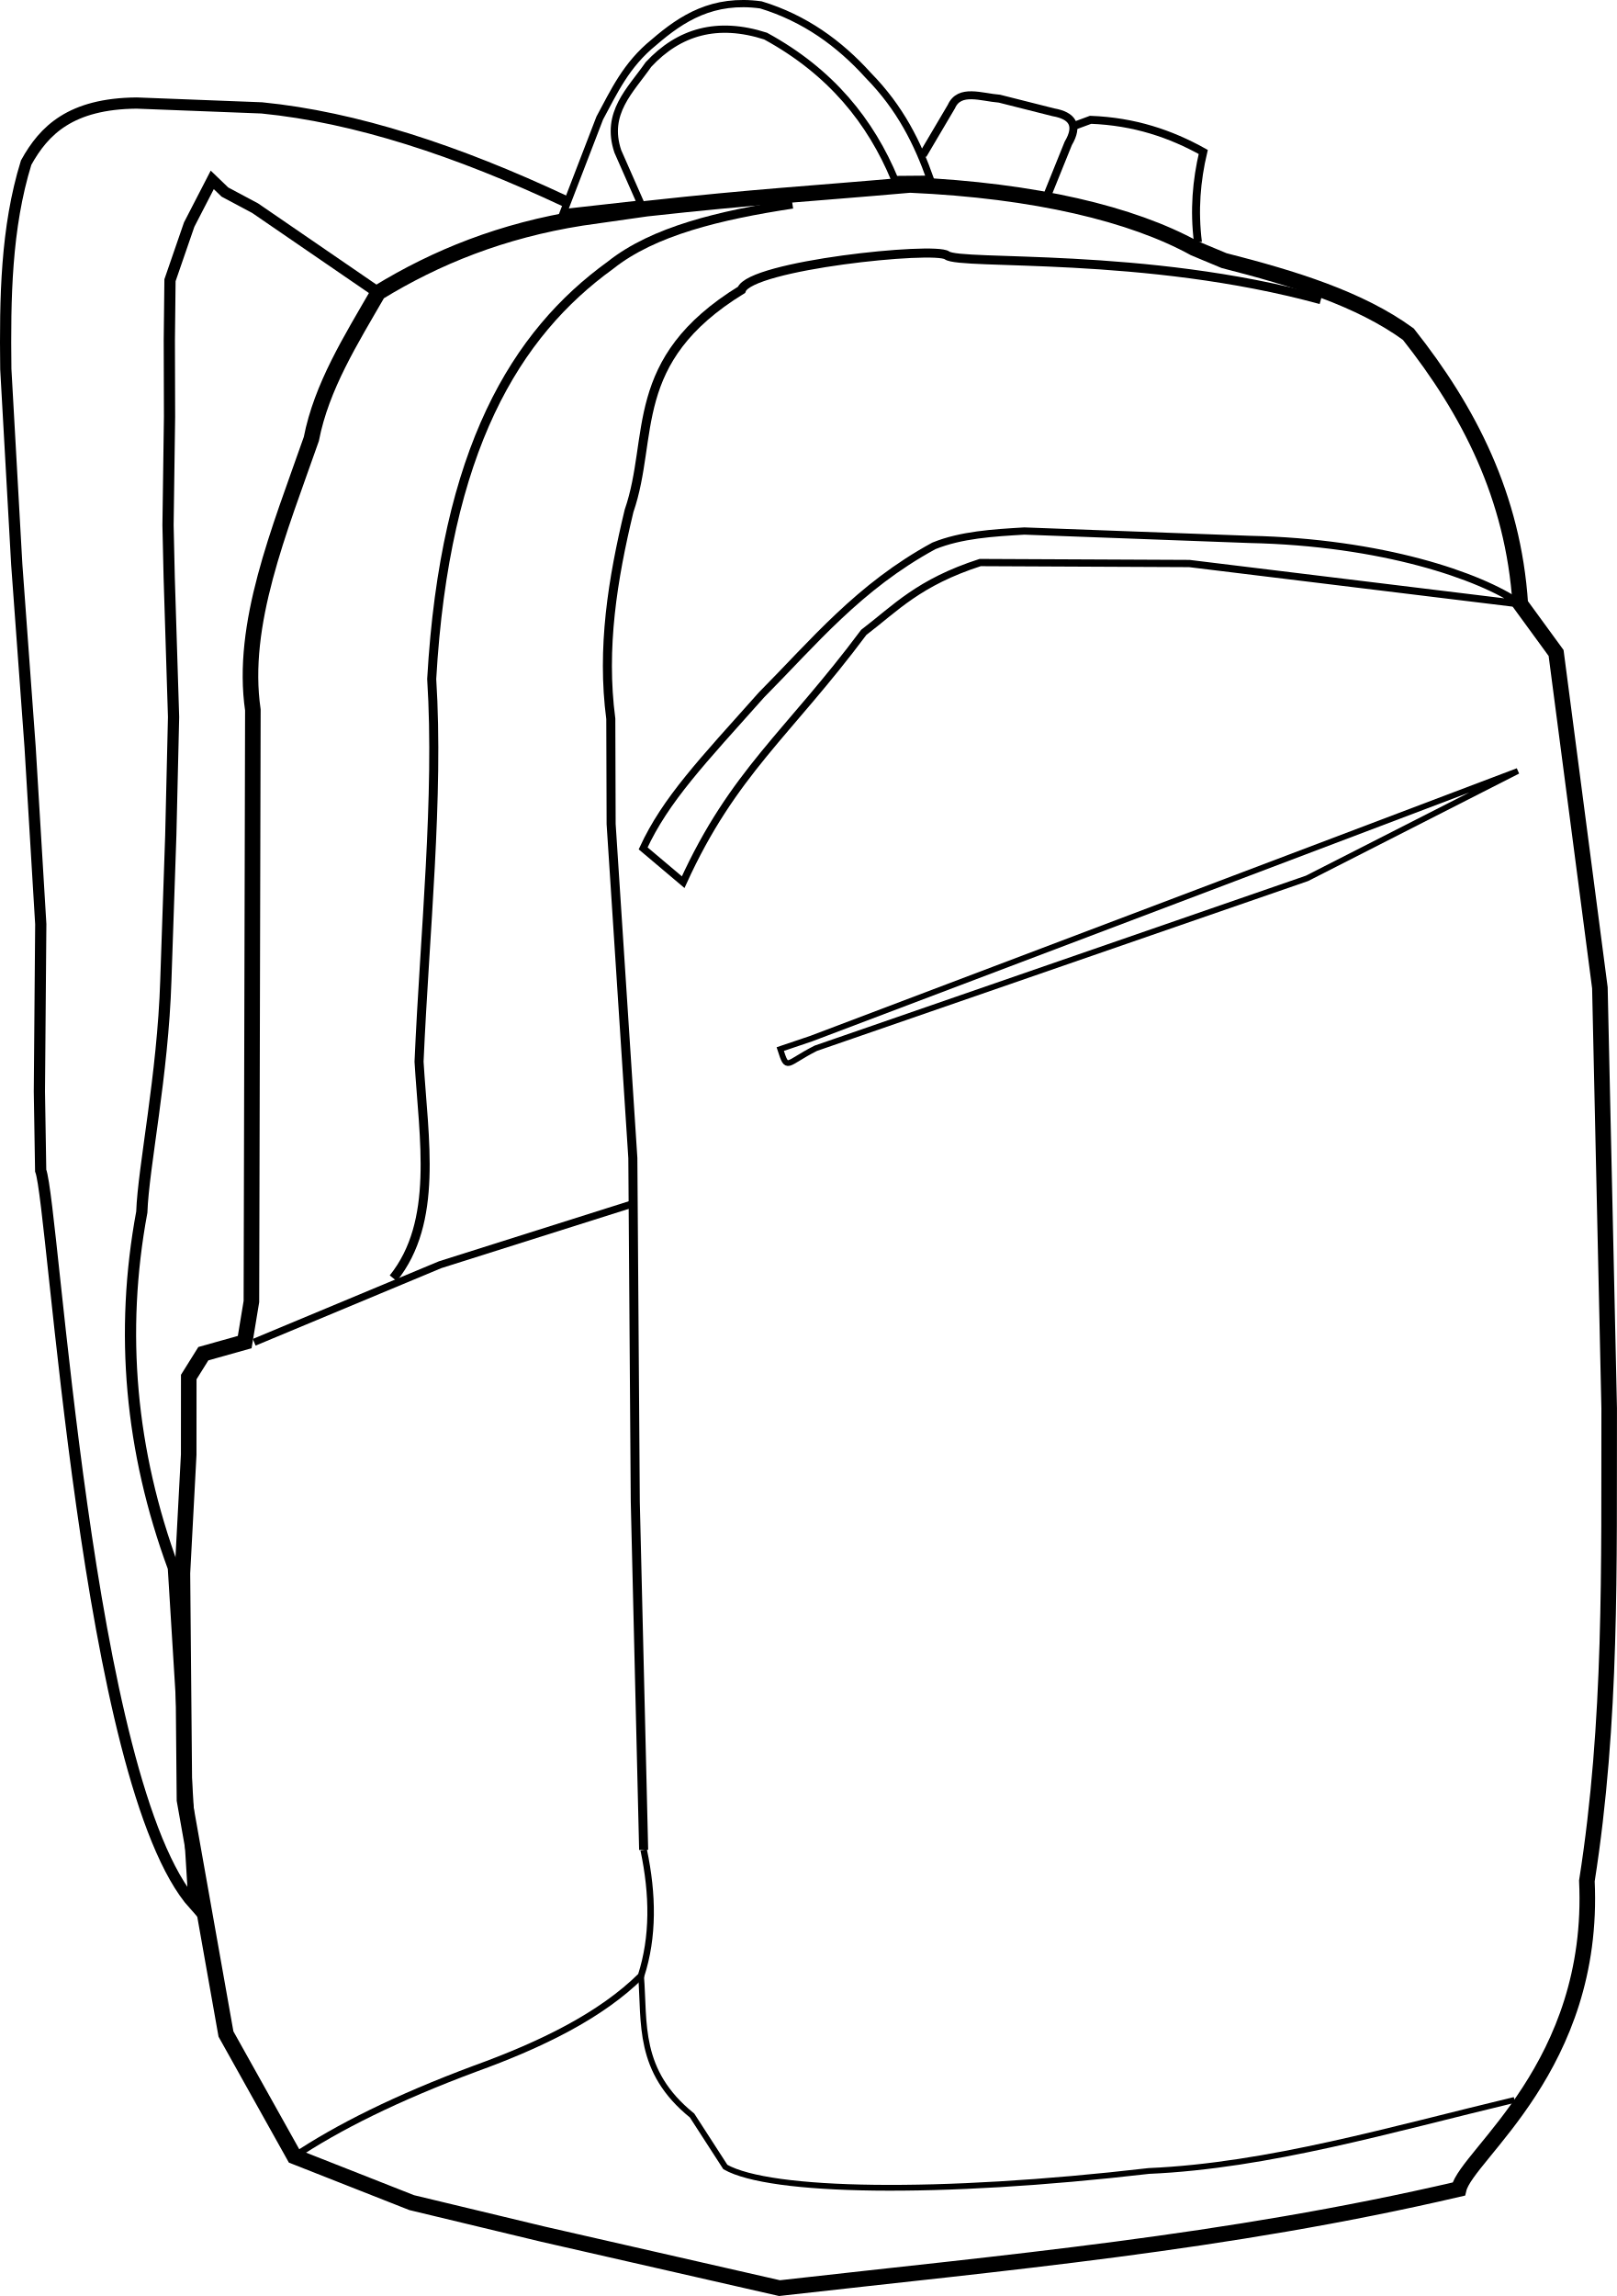
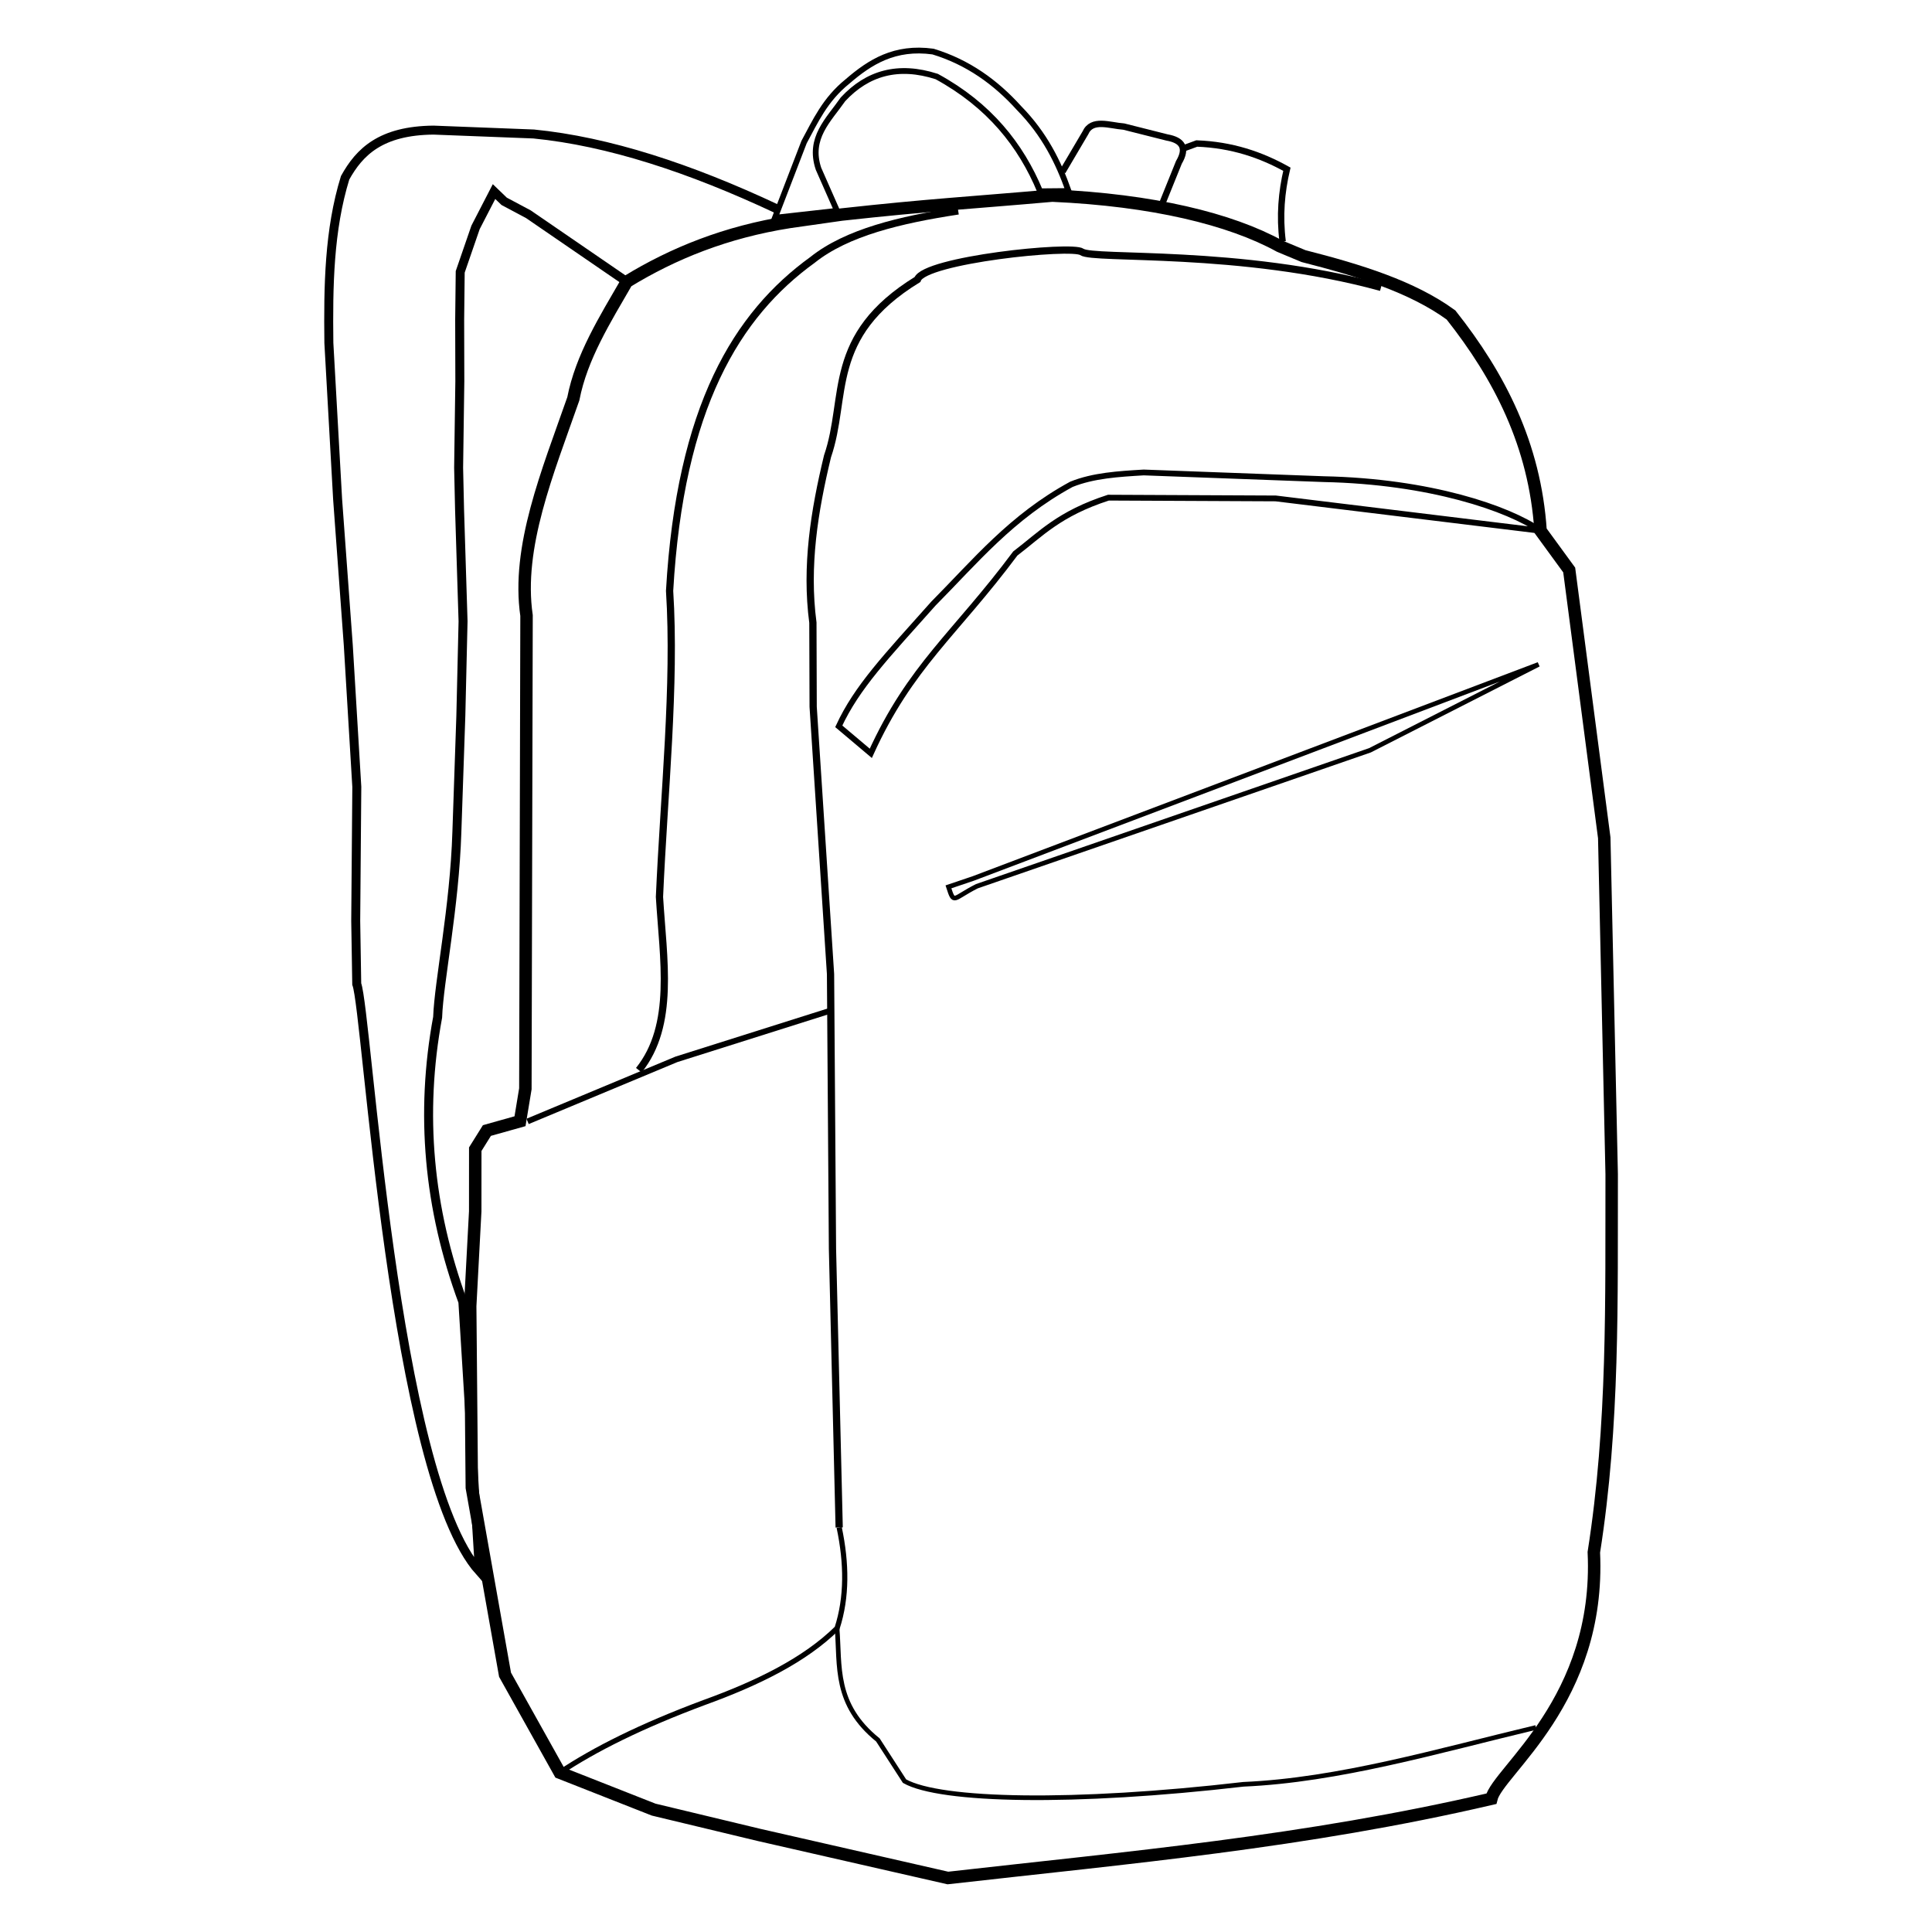
- <svg xmlns="http://www.w3.org/2000/svg" width="446.667" height="634.127" viewBox="0 0 118.181 167.779" version="1.1" id="svg5">
+ <svg xmlns="http://www.w3.org/2000/svg" width="405.228" height="405.228" viewBox="0 0 107.217 107.217" version="1.1" id="svg5">
  <defs id="defs2" />
-   <g id="layer2" style="display:inline" transform="translate(-75.7553,-10.14031)">
-     <path style="fill:none;stroke:#000000;stroke-width:1.138;stroke-linecap:butt;stroke-linejoin:miter;stroke-miterlimit:4;stroke-dasharray:none;stroke-opacity:1" d="m 132.728,177.344 c 16.374,-1.858 32.607,-3.27 49.645,-7.239 0.607,-2.535 10.002,-8.969 9.365,-22.518 1.839,-11.681 1.602,-23.088 1.63,-34.53 l -0.679,-30.735 -3.201,-24.465 -2.616,-3.586 c -0.518,-7.86 -3.764,-14.126 -8.181,-19.71 -3.563,-2.597 -8.405,-4.085 -13.472,-5.378 l -2.171,-0.905 c -4.525,-2.49 -11.622,-4.218 -20.782,-4.622 -7.537,0.665 -11.205,0.844 -19.259,1.732 l -4.739,0.675 c -5.815,0.916 -10.644,2.87 -14.872,5.459 -1.994,3.455 -4.141,6.864 -4.886,10.697 -2.356,6.734 -5.185,13.537 -4.273,19.8 l -0.107,43.23 -0.489,2.963 -3.024,0.849 -1.066,1.706 -0.004,5.672 -0.459,8.665 0.15,16.577 3.033,17.094 4.996,8.943 8.58,3.379 9.618,2.31 z" id="path870" />
-     <path style="fill:none;fill-opacity:1;stroke:#000000;stroke-width:0.423;stroke-linecap:butt;stroke-linejoin:miter;stroke-miterlimit:4;stroke-dasharray:none;stroke-opacity:1" d="m 186.69,66.479 -51.65,19.559 -2.258,0.763 c 0.532,1.642 0.364,1.071 2.596,-0.058 l 35.904,-12.417 z" id="path2980" />
-     <path style="fill:none;stroke:#000000;stroke-width:0.529;stroke-linecap:butt;stroke-linejoin:miter;stroke-miterlimit:4;stroke-dasharray:none;stroke-opacity:1" d="m 125.688,74.604 c 3.64,-8.005 7.692,-10.866 13.198,-18.253 2.33,-1.775 3.998,-3.645 8.508,-5.103 l 15.284,0.071 24.194,2.953 C 183.931,52.223 176.75,49.76 167.074,49.556 L 150.622,48.945 c -2.305,0.136 -4.61,0.274 -6.61,1.084 -5.491,2.986 -8.801,7.062 -12.603,10.892 -4.347,4.878 -6.991,7.632 -8.648,11.213 z" id="path4080" />
-     <path style="fill:none;stroke:#000000;stroke-width:0.661;stroke-linecap:butt;stroke-linejoin:miter;stroke-miterlimit:4;stroke-dasharray:none;stroke-opacity:1" d="m 122.799,145.321 -0.612,-25.448 -0.178,-25.105 -1.587,-24.413 -0.024,-7.687 c -0.683,-5.175 0.133,-10.204 1.334,-15.195 1.869,-5.417 -0.195,-10.985 8.217,-16.151 0.643,-1.794 14.115,-3.186 15.018,-2.522 1.011,0.743 14.475,-0.289 27.327,3.239" id="path4952" />
-     <path style="fill:none;stroke:#000000;stroke-width:0.529;stroke-linecap:butt;stroke-linejoin:miter;stroke-miterlimit:4;stroke-dasharray:none;stroke-opacity:1" d="m 94.334,108.226 13.592,-5.668 13.957,-4.414" id="path6439" />
-     <path style="fill:none;stroke:#000000;stroke-width:0.476;stroke-linecap:butt;stroke-linejoin:miter;stroke-miterlimit:4;stroke-dasharray:none;stroke-opacity:1" d="m 97.267,167.716 c 3.197,-2.129 7.451,-4.262 13.189,-6.401 4.907,-1.776 9.217,-3.894 12.153,-6.794 0.916,-2.835 0.881,-5.929 0.191,-9.201" id="path6554" />
-     <path style="fill:none;stroke:#000000;stroke-width:0.423;stroke-linecap:butt;stroke-linejoin:miter;stroke-miterlimit:4;stroke-dasharray:none;stroke-opacity:1" d="m 122.609,154.522 c 0.275,3.456 -0.299,6.958 3.729,10.209 l 2.432,3.763 c 3.275,1.851 15.479,2.084 30.953,0.289 8.722,-0.38 17.758,-3.05 26.722,-5.192" id="path6748" />
-     <path style="fill:none;stroke:#000000;stroke-width:0.661;stroke-linecap:butt;stroke-linejoin:miter;stroke-miterlimit:4;stroke-dasharray:none;stroke-opacity:1" d="m 104.498,103.548 c 3.316,-4.134 2.227,-10.139 1.885,-15.827 0.411,-9.405 1.471,-19.337 0.925,-27.964 0.962,-16.8 6.147,-25.235 13.066,-30.238 3.13,-2.495 7.987,-3.657 13.3,-4.467" id="path7196" />
-     <path style="fill:none;stroke:#000000;stroke-width:0.529;stroke-linecap:butt;stroke-linejoin:miter;stroke-miterlimit:4;stroke-dasharray:none;stroke-opacity:1" d="m 141.154,23.259 c -1.76,-4.237 -4.653,-7.867 -9.443,-10.482 -3.518,-1.133 -6.329,-0.322 -8.561,2.078 -1.309,1.884 -3.182,3.536 -2.24,6.346 l 1.693,3.844 -5.674,0.636 2.662,-6.916 c 1.041,-1.916 1.908,-3.875 3.967,-5.539 2.049,-1.768 4.309,-3.21 7.812,-2.729 3.19,0.972 5.725,2.801 7.855,5.159 2.353,2.398 3.6,4.965 4.529,7.581 z" id="path9256" />
-     <path style="fill:none;stroke:#000000;stroke-width:0.82;stroke-linecap:butt;stroke-linejoin:miter;stroke-miterlimit:4;stroke-dasharray:none;stroke-opacity:1" d="m 103.396,31.521 -8.995,-6.17 -2.207,-1.176 -0.925,-0.89 -1.687,3.267 -1.402,4.066 -0.049,4.382 0.015,5.606 -0.11,7.91 0.086,3.82 0.319,10.205 -0.203,8.635 -0.362,10.609 c -0.217,6.924 -1.641,13.646 -1.757,16.93 -1.63,8.795 -0.837,17.457 2.307,25.992 l 1.517,24.627 C 82.043,140.5 79.694,98.215 78.728,95.675 L 78.634,89.9 78.735,77.669 77.955,64.729 76.981,51.397 76.18,37.11 c -0.063,-5.18 0.013,-10.323 1.486,-15.085 1.308,-2.368 3.259,-4.31 8.076,-4.355 l 9.147,0.354 c 6.826,0.674 14.284,3.12 22.192,6.831" id="path10690" />
-     <path style="fill:none;stroke:#000000;stroke-width:0.582;stroke-linecap:butt;stroke-linejoin:miter;stroke-miterlimit:4;stroke-dasharray:none;stroke-opacity:1" d="m 143.204,21.463 2.086,-3.535 c 0.591,-1.332 2.195,-0.677 3.516,-0.577 l 3.935,0.993 c 1.401,0.246 1.875,0.95 1.09,2.278 l -1.471,3.644" id="path14560" />
-     <path style="fill:none;stroke:#000000;stroke-width:0.582;stroke-linecap:butt;stroke-linejoin:miter;stroke-miterlimit:4;stroke-dasharray:none;stroke-opacity:1" d="m 163.312,27.847 c -0.294,-2.339 -0.106,-4.52 0.387,-6.602 -2.373,-1.323 -5.033,-2.23 -8.235,-2.35 l -1.397,0.516" id="path14783" />
+   <g id="layer2" style="display:inline" transform="translate(-73.10947,-7.494481)">
+     <path style="fill:none;stroke:#000000;stroke-width:0.691;stroke-linecap:butt;stroke-linejoin:miter;stroke-miterlimit:4;stroke-dasharray:none;stroke-opacity:1" d="m 125.712,111.715 c 9.947,-1.129 19.809,-1.987 30.159,-4.398 0.369,-1.54 6.076,-5.449 5.689,-13.68 1.117,-7.096 0.973,-14.026 0.99,-20.977 l -0.412,-18.671 -1.945,-14.862 -1.589,-2.178 c -0.315,-4.775 -2.287,-8.582 -4.97,-11.974 -2.164,-1.578 -5.106,-2.481 -8.184,-3.267 l -1.319,-0.55 c -2.749,-1.513 -7.06,-2.562 -12.625,-2.808 -4.579,0.404 -6.807,0.513 -11.699,1.052 l -2.879,0.41 c -3.533,0.556 -6.466,1.744 -9.034,3.316 -1.211,2.099 -2.516,4.17 -2.968,6.498 -1.431,4.091 -3.15,8.223 -2.596,12.029 l -0.065,26.262 -0.297,1.8 -1.837,0.516 -0.647,1.036 -0.002,3.446 -0.279,5.264 0.091,10.07 1.843,10.385 3.035,5.433 5.213,2.053 5.843,1.403 z" id="path870" />
+     <path style="fill:none;fill-opacity:1;stroke:#000000;stroke-width:0.257;stroke-linecap:butt;stroke-linejoin:miter;stroke-miterlimit:4;stroke-dasharray:none;stroke-opacity:1" d="m 158.493,44.365 -31.377,11.882 -1.372,0.464 c 0.323,0.998 0.221,0.651 1.577,-0.035 l 21.812,-7.543 z" id="path2980" />
+     <path style="fill:none;stroke:#000000;stroke-width:0.321;stroke-linecap:butt;stroke-linejoin:miter;stroke-miterlimit:4;stroke-dasharray:none;stroke-opacity:1" d="m 121.435,49.301 c 2.211,-4.863 4.673,-6.601 8.018,-11.089 1.415,-1.078 2.429,-2.214 5.168,-3.1 l 9.285,0.043 14.697,1.794 c -1.786,-1.244 -6.148,-2.741 -12.027,-2.864 l -9.994,-0.371 c -1.401,0.083 -2.801,0.167 -4.015,0.658 -3.336,1.814 -5.346,4.29 -7.656,6.617 -2.641,2.963 -4.247,4.637 -5.254,6.812 z" id="path4080" />
+     <path style="fill:none;stroke:#000000;stroke-width:0.402;stroke-linecap:butt;stroke-linejoin:miter;stroke-miterlimit:4;stroke-dasharray:none;stroke-opacity:1" d="m 119.68,92.262 -0.372,-15.46 -0.108,-15.251 -0.964,-14.831 -0.015,-4.67 c -0.415,-3.144 0.081,-6.199 0.811,-9.231 1.135,-3.291 -0.119,-6.673 4.992,-9.812 0.39,-1.09 8.575,-1.935 9.123,-1.532 0.614,0.451 8.793,-0.175 16.601,1.968" id="path4952" />
+     <path style="fill:none;stroke:#000000;stroke-width:0.321;stroke-linecap:butt;stroke-linejoin:miter;stroke-miterlimit:4;stroke-dasharray:none;stroke-opacity:1" d="m 102.388,69.727 8.257,-3.443 8.479,-2.681" id="path6439" />
+     <path style="fill:none;stroke:#000000;stroke-width:0.289;stroke-linecap:butt;stroke-linejoin:miter;stroke-miterlimit:4;stroke-dasharray:none;stroke-opacity:1" d="m 104.169,105.867 c 1.942,-1.294 4.526,-2.589 8.012,-3.888 2.981,-1.079 5.599,-2.365 7.383,-4.127 0.557,-1.722 0.535,-3.602 0.116,-5.59" id="path6554" />
+     <path style="fill:none;stroke:#000000;stroke-width:0.257;stroke-linecap:butt;stroke-linejoin:miter;stroke-miterlimit:4;stroke-dasharray:none;stroke-opacity:1" d="m 119.564,97.851 c 0.167,2.099 -0.182,4.227 2.265,6.202 l 1.477,2.286 c 1.989,1.124 9.404,1.266 18.804,0.176 5.299,-0.231 10.788,-1.853 16.234,-3.154" id="path6748" />
+     <path style="fill:none;stroke:#000000;stroke-width:0.402;stroke-linecap:butt;stroke-linejoin:miter;stroke-miterlimit:4;stroke-dasharray:none;stroke-opacity:1" d="m 108.562,66.885 c 2.014,-2.512 1.353,-6.159 1.145,-9.615 0.25,-5.713 0.893,-11.747 0.562,-16.988 0.584,-10.206 3.734,-15.33 7.937,-18.369 1.902,-1.516 4.852,-2.222 8.08,-2.714" id="path7196" />
+     <path style="fill:none;stroke:#000000;stroke-width:0.321;stroke-linecap:butt;stroke-linejoin:miter;stroke-miterlimit:4;stroke-dasharray:none;stroke-opacity:1" d="m 130.83,18.11 c -1.069,-2.574 -2.827,-4.779 -5.736,-6.368 -2.137,-0.689 -3.845,-0.196 -5.201,1.262 -0.795,1.144 -1.933,2.148 -1.361,3.855 l 1.029,2.335 -3.447,0.386 1.617,-4.201 c 0.632,-1.164 1.159,-2.354 2.41,-3.365 1.245,-1.074 2.618,-1.95 4.746,-1.658 1.938,0.59 3.478,1.702 4.772,3.134 1.43,1.457 2.187,3.016 2.752,4.605 z" id="path9256" />
+     <path style="fill:none;stroke:#000000;stroke-width:0.498;stroke-linecap:butt;stroke-linejoin:miter;stroke-miterlimit:4;stroke-dasharray:none;stroke-opacity:1" d="m 107.893,23.129 -5.464,-3.748 -1.341,-0.714 -0.562,-0.541 -1.025,1.985 -0.852,2.47 -0.03,2.662 0.009,3.406 -0.067,4.805 0.052,2.321 0.194,6.199 -0.123,5.246 -0.22,6.445 c -0.132,4.206 -0.997,8.29 -1.068,10.285 -0.99,5.343 -0.508,10.605 1.401,15.79 l 0.921,14.961 C 94.921,89.333 93.494,63.645 92.907,62.102 l -0.057,-3.508 0.061,-7.43 -0.473,-7.861 -0.592,-8.099 -0.486,-8.679 c -0.038,-3.147 0.008,-6.271 0.902,-9.164 0.795,-1.438 1.98,-2.618 4.906,-2.646 l 5.557,0.215 c 4.147,0.409 8.677,1.895 13.481,4.15" id="path10690" />
+     <path style="fill:none;stroke:#000000;stroke-width:0.354;stroke-linecap:butt;stroke-linejoin:miter;stroke-miterlimit:4;stroke-dasharray:none;stroke-opacity:1" d="m 132.076,17.019 1.267,-2.148 c 0.359,-0.809 1.333,-0.411 2.136,-0.351 l 2.391,0.603 c 0.851,0.149 1.139,0.577 0.662,1.384 L 137.638,18.721" id="path14560" />
+     <path style="fill:none;stroke:#000000;stroke-width:0.354;stroke-linecap:butt;stroke-linejoin:miter;stroke-miterlimit:4;stroke-dasharray:none;stroke-opacity:1" d="m 144.291,20.897 c -0.179,-1.421 -0.064,-2.746 0.235,-4.011 -1.442,-0.804 -3.057,-1.355 -5.002,-1.428 l -0.849,0.313" id="path14783" />
  </g>
</svg>
